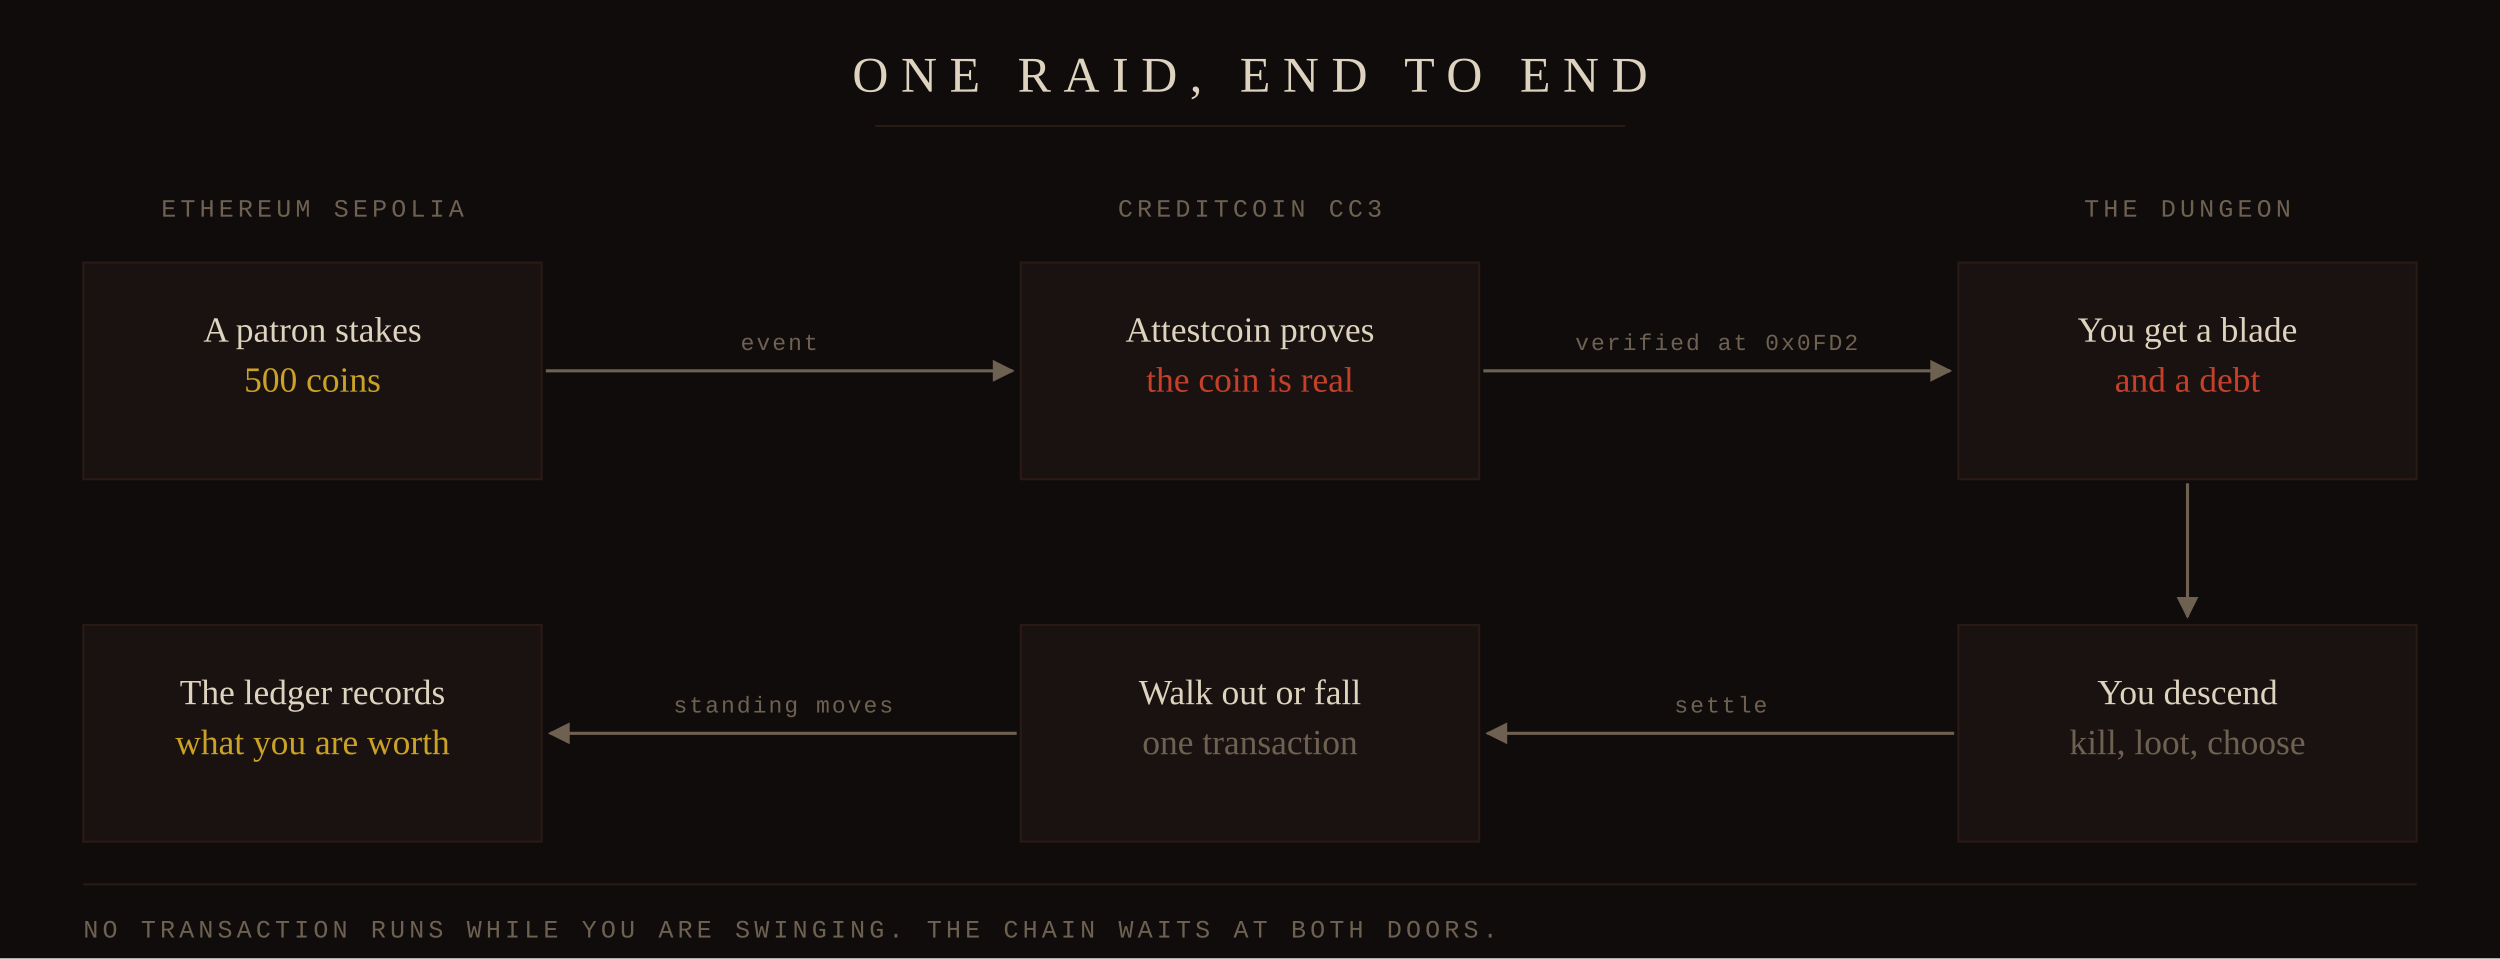
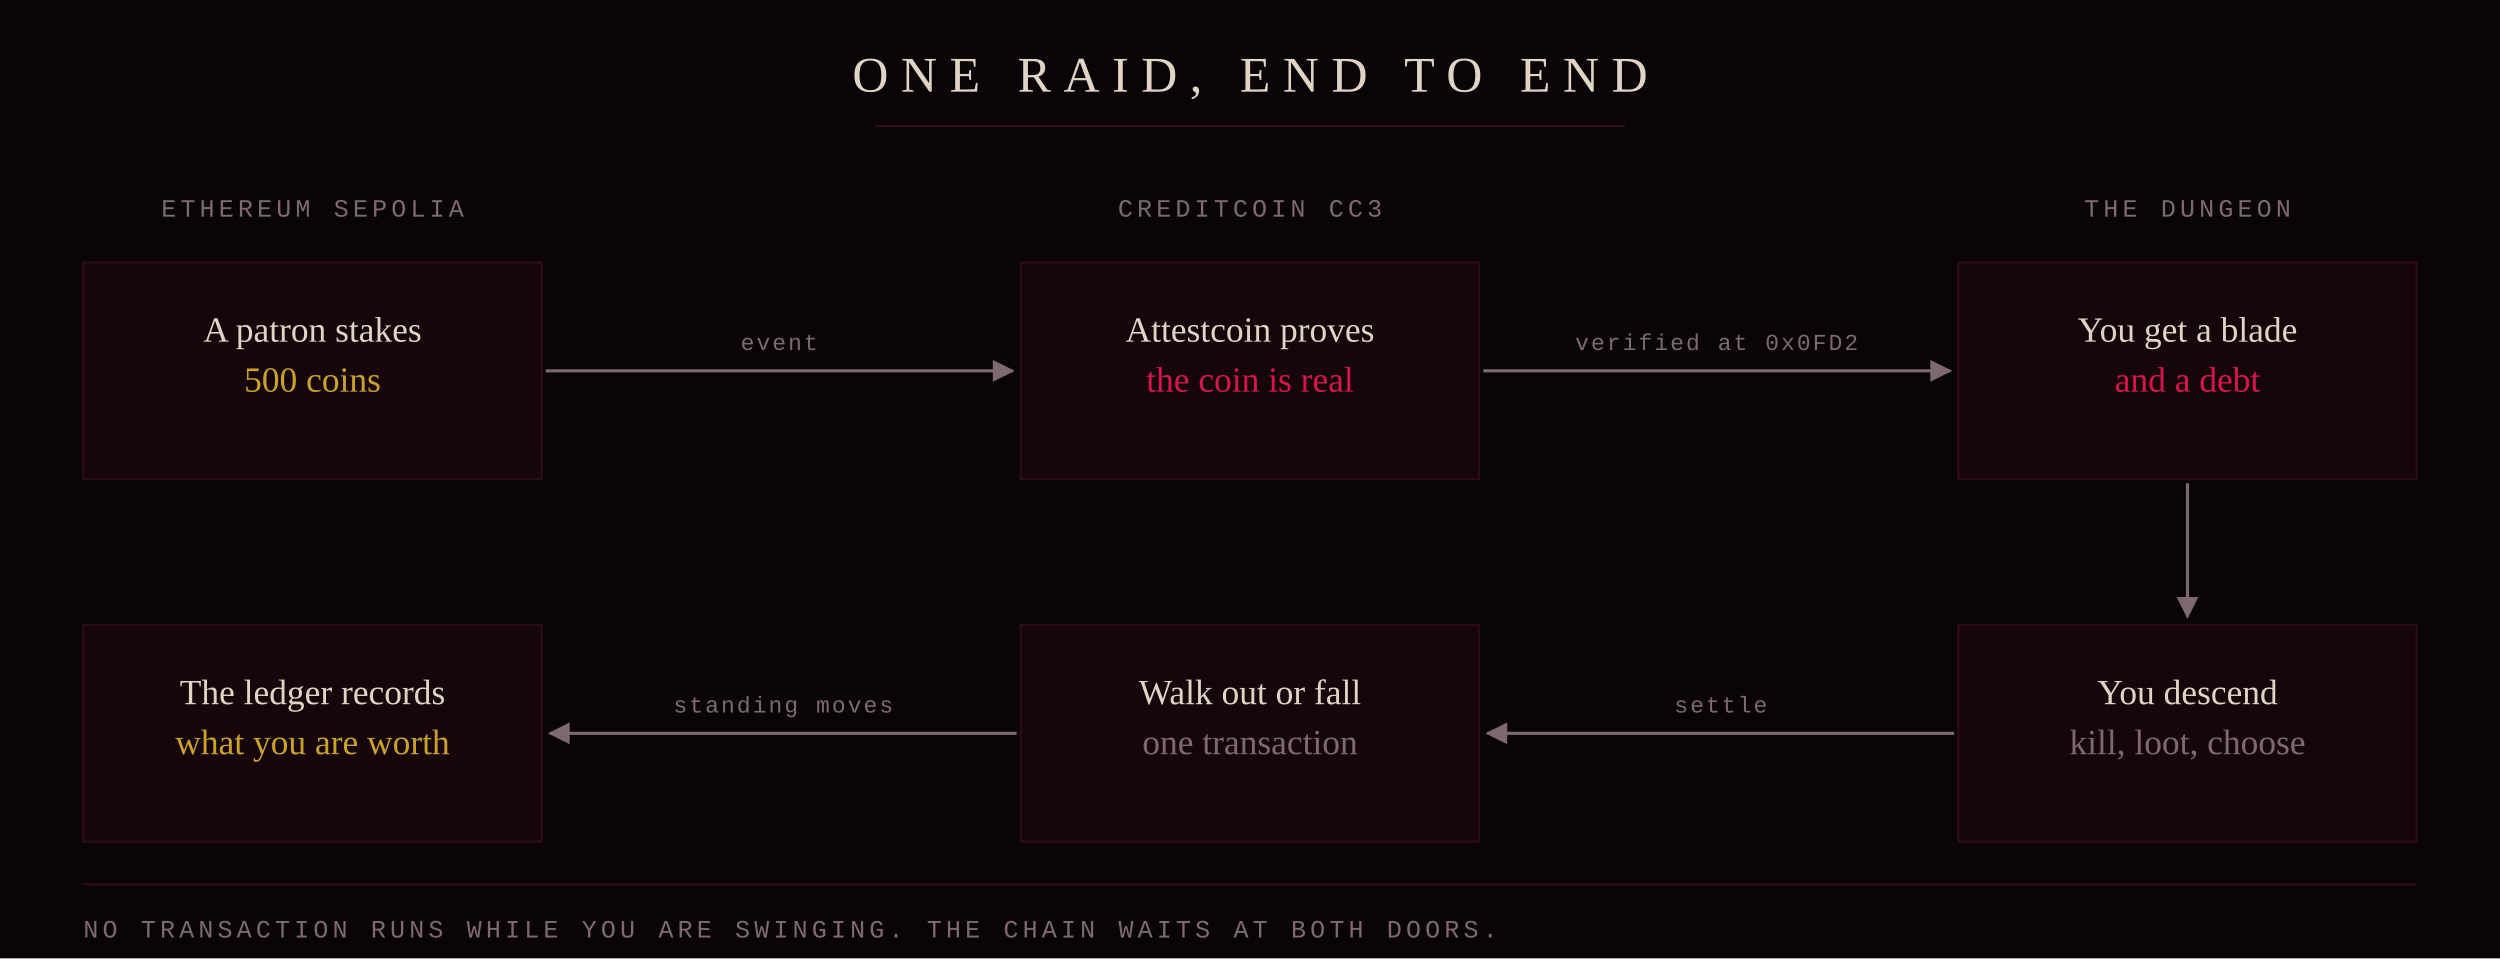
<svg xmlns="http://www.w3.org/2000/svg" viewBox="0 0 1200 460" width="1200" height="460" role="img" aria-label="How one raid runs from patron to ledger">
  <defs>
    <marker id="arrowHead" viewBox="0 0 10 10" refX="9" refY="5" markerWidth="7" markerHeight="7" orient="auto">
-       <path d="M0 0 L10 5 L0 10 Z" fill="#6e6152" />
+       <path d="M0 0 L10 5 L0 10 Z" fill="#7d6a70" />
    </marker>
  </defs>
-   <rect width="1200" height="460" fill="#0f0c0b" />
-   <text x="600" y="44" text-anchor="middle" font-family="Georgia, 'Times New Roman', serif" font-size="24" letter-spacing="6" fill="#ddd3be">ONE RAID, END TO END</text>
-   <rect x="420" y="60" width="360" height="1" fill="#2a1a16" />
+   <rect width="1200" height="460" fill="#0a0307" />
+   <text x="600" y="44" text-anchor="middle" font-family="Georgia, 'Times New Roman', serif" font-size="24" letter-spacing="6" fill="#e0d5c4">ONE RAID, END TO END</text>
+   <rect x="420" y="60" width="360" height="1" fill="#2c0d16" />
  <g font-family="'Courier New', monospace" font-size="12" letter-spacing="2">
-     <text x="150" y="104" text-anchor="middle" fill="#6e6152">ETHEREUM SEPOLIA</text>
-     <text x="600" y="104" text-anchor="middle" fill="#6e6152">CREDITCOIN CC3</text>
-     <text x="1050" y="104" text-anchor="middle" fill="#6e6152">THE DUNGEON</text>
+     <text x="150" y="104" text-anchor="middle" fill="#7d6a70">ETHEREUM SEPOLIA</text>
+     <text x="600" y="104" text-anchor="middle" fill="#7d6a70">CREDITCOIN CC3</text>
+     <text x="1050" y="104" text-anchor="middle" fill="#7d6a70">THE DUNGEON</text>
  </g>
-   <g fill="#1a1210" stroke="#2a1a16" stroke-width="1">
+   <g fill="#16060c" stroke="#2c0d16" stroke-width="1">
    <rect x="40" y="126" width="220" height="104" />
    <rect x="490" y="126" width="220" height="104" />
    <rect x="940" y="126" width="220" height="104" />
    <rect x="490" y="300" width="220" height="104" />
    <rect x="940" y="300" width="220" height="104" />
    <rect x="40" y="300" width="220" height="104" />
  </g>
-   <g font-family="Georgia, 'Times New Roman', serif" font-size="17" fill="#ddd3be">
+   <g font-family="Georgia, 'Times New Roman', serif" font-size="17" fill="#e0d5c4">
    <text x="150" y="164" text-anchor="middle">A patron stakes</text>
    <text x="150" y="188" text-anchor="middle" fill="#c9a227">500 coins</text>
    <text x="600" y="164" text-anchor="middle">Attestcoin proves</text>
-     <text x="600" y="188" text-anchor="middle" fill="#c4402a">the coin is real</text>
+     <text x="600" y="188" text-anchor="middle" fill="#d6154e">the coin is real</text>
    <text x="1050" y="164" text-anchor="middle">You get a blade</text>
-     <text x="1050" y="188" text-anchor="middle" fill="#c4402a">and a debt</text>
+     <text x="1050" y="188" text-anchor="middle" fill="#d6154e">and a debt</text>
    <text x="1050" y="338" text-anchor="middle">You descend</text>
-     <text x="1050" y="362" text-anchor="middle" fill="#6e6152">kill, loot, choose</text>
+     <text x="1050" y="362" text-anchor="middle" fill="#7d6a70">kill, loot, choose</text>
    <text x="600" y="338" text-anchor="middle">Walk out or fall</text>
-     <text x="600" y="362" text-anchor="middle" fill="#6e6152">one transaction</text>
+     <text x="600" y="362" text-anchor="middle" fill="#7d6a70">one transaction</text>
    <text x="150" y="338" text-anchor="middle">The ledger records</text>
    <text x="150" y="362" text-anchor="middle" fill="#c9a227">what you are worth</text>
  </g>
-   <g stroke="#6e6152" stroke-width="1.5" fill="none" marker-end="url(#arrowHead)">
+   <g stroke="#7d6a70" stroke-width="1.5" fill="none" marker-end="url(#arrowHead)">
    <path d="M262 178 H486" />
    <path d="M712 178 H936" />
    <path d="M1050 232 V296" />
    <path d="M938 352 H714" />
    <path d="M488 352 H264" />
  </g>
-   <g font-family="'Courier New', monospace" font-size="11" letter-spacing="1" fill="#6e6152">
+   <g font-family="'Courier New', monospace" font-size="11" letter-spacing="1" fill="#7d6a70">
    <text x="374" y="168" text-anchor="middle">event</text>
    <text x="824" y="168" text-anchor="middle">verified at 0x0FD2</text>
    <text x="826" y="342" text-anchor="middle">settle</text>
    <text x="376" y="342" text-anchor="middle">standing moves</text>
  </g>
-   <rect x="40" y="424" width="1120" height="1" fill="#2a1a16" />
-   <text x="40" y="450" font-family="'Courier New', monospace" font-size="12" letter-spacing="2" fill="#6e6152">NO TRANSACTION RUNS WHILE YOU ARE SWINGING. THE CHAIN WAITS AT BOTH DOORS.</text>
+   <rect x="40" y="424" width="1120" height="1" fill="#2c0d16" />
+   <text x="40" y="450" font-family="'Courier New', monospace" font-size="12" letter-spacing="2" fill="#7d6a70">NO TRANSACTION RUNS WHILE YOU ARE SWINGING. THE CHAIN WAITS AT BOTH DOORS.</text>
</svg>
